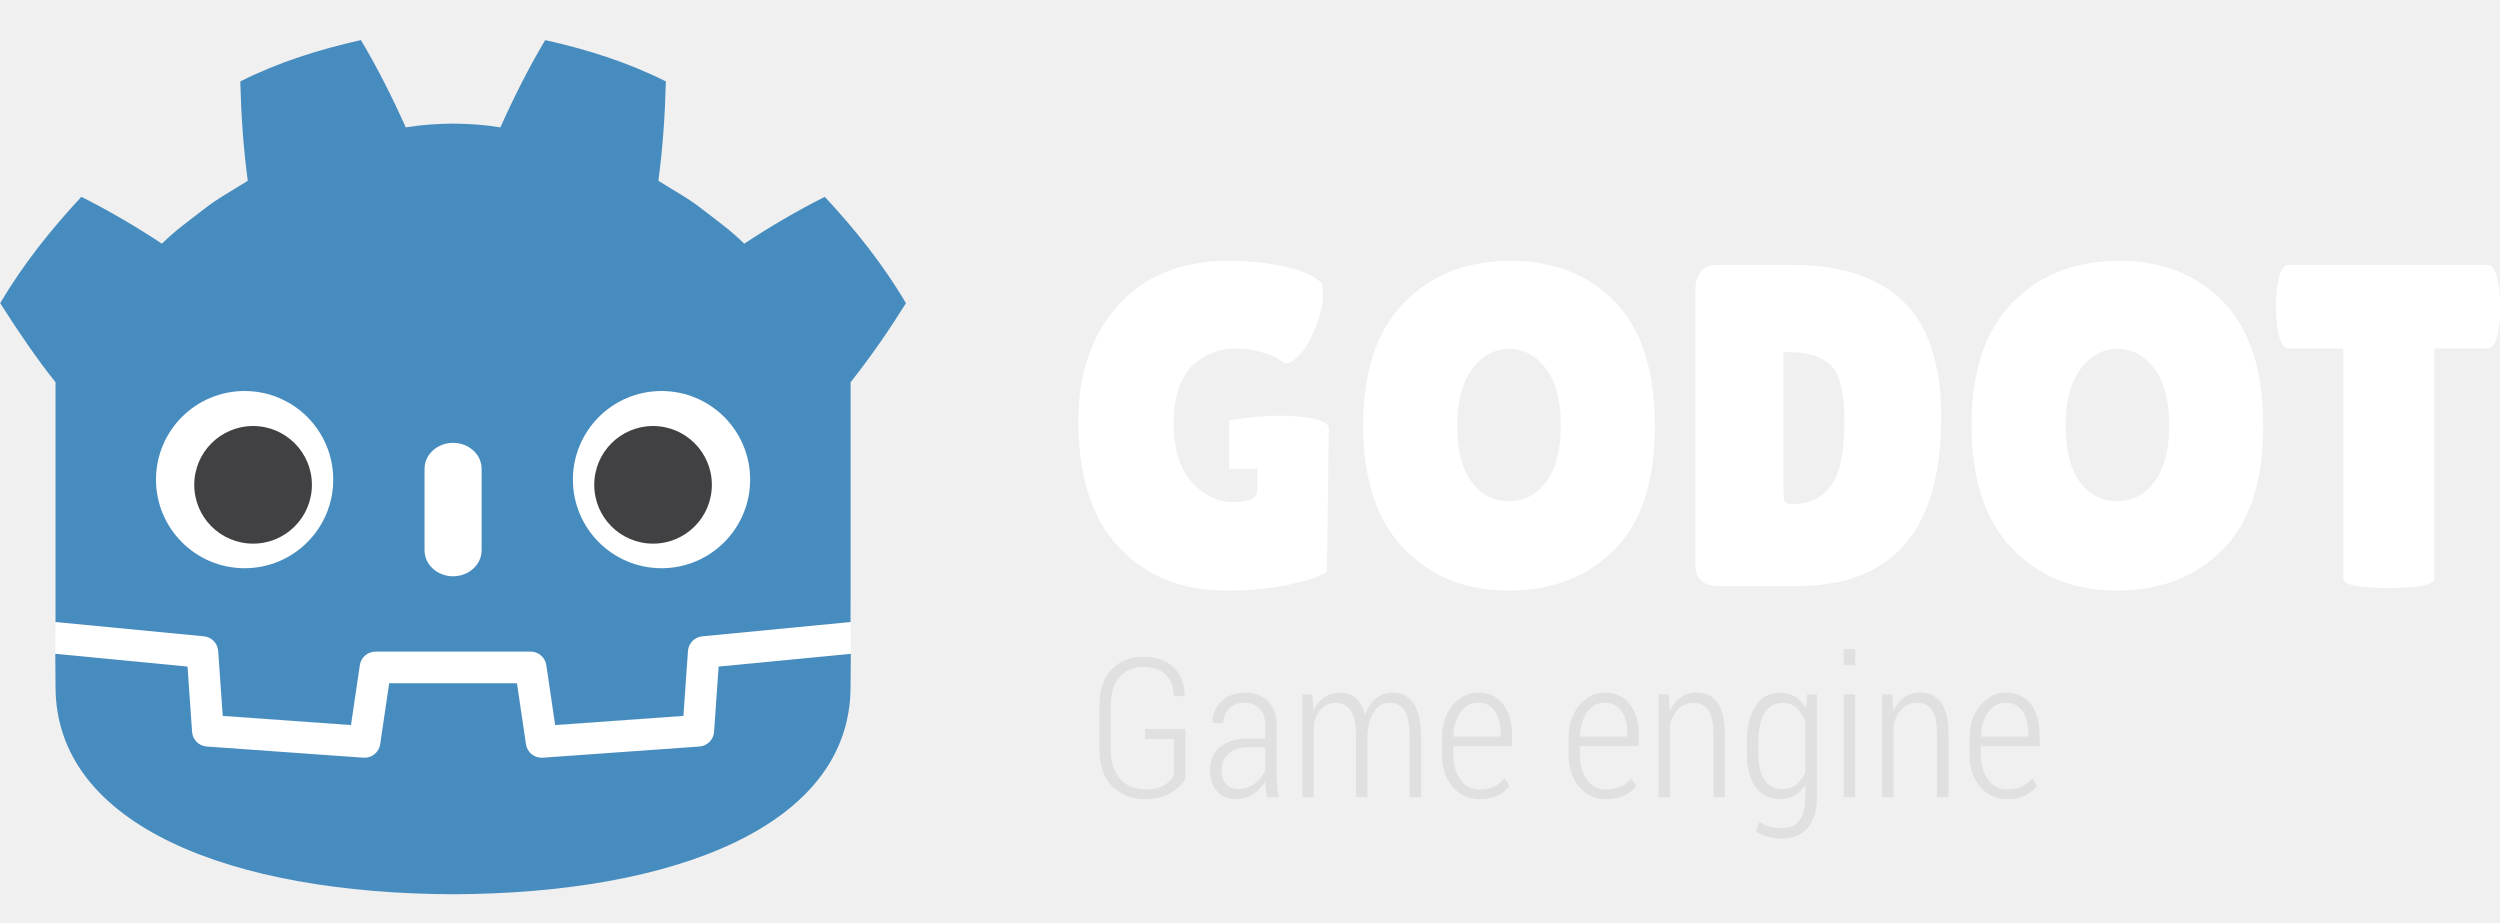
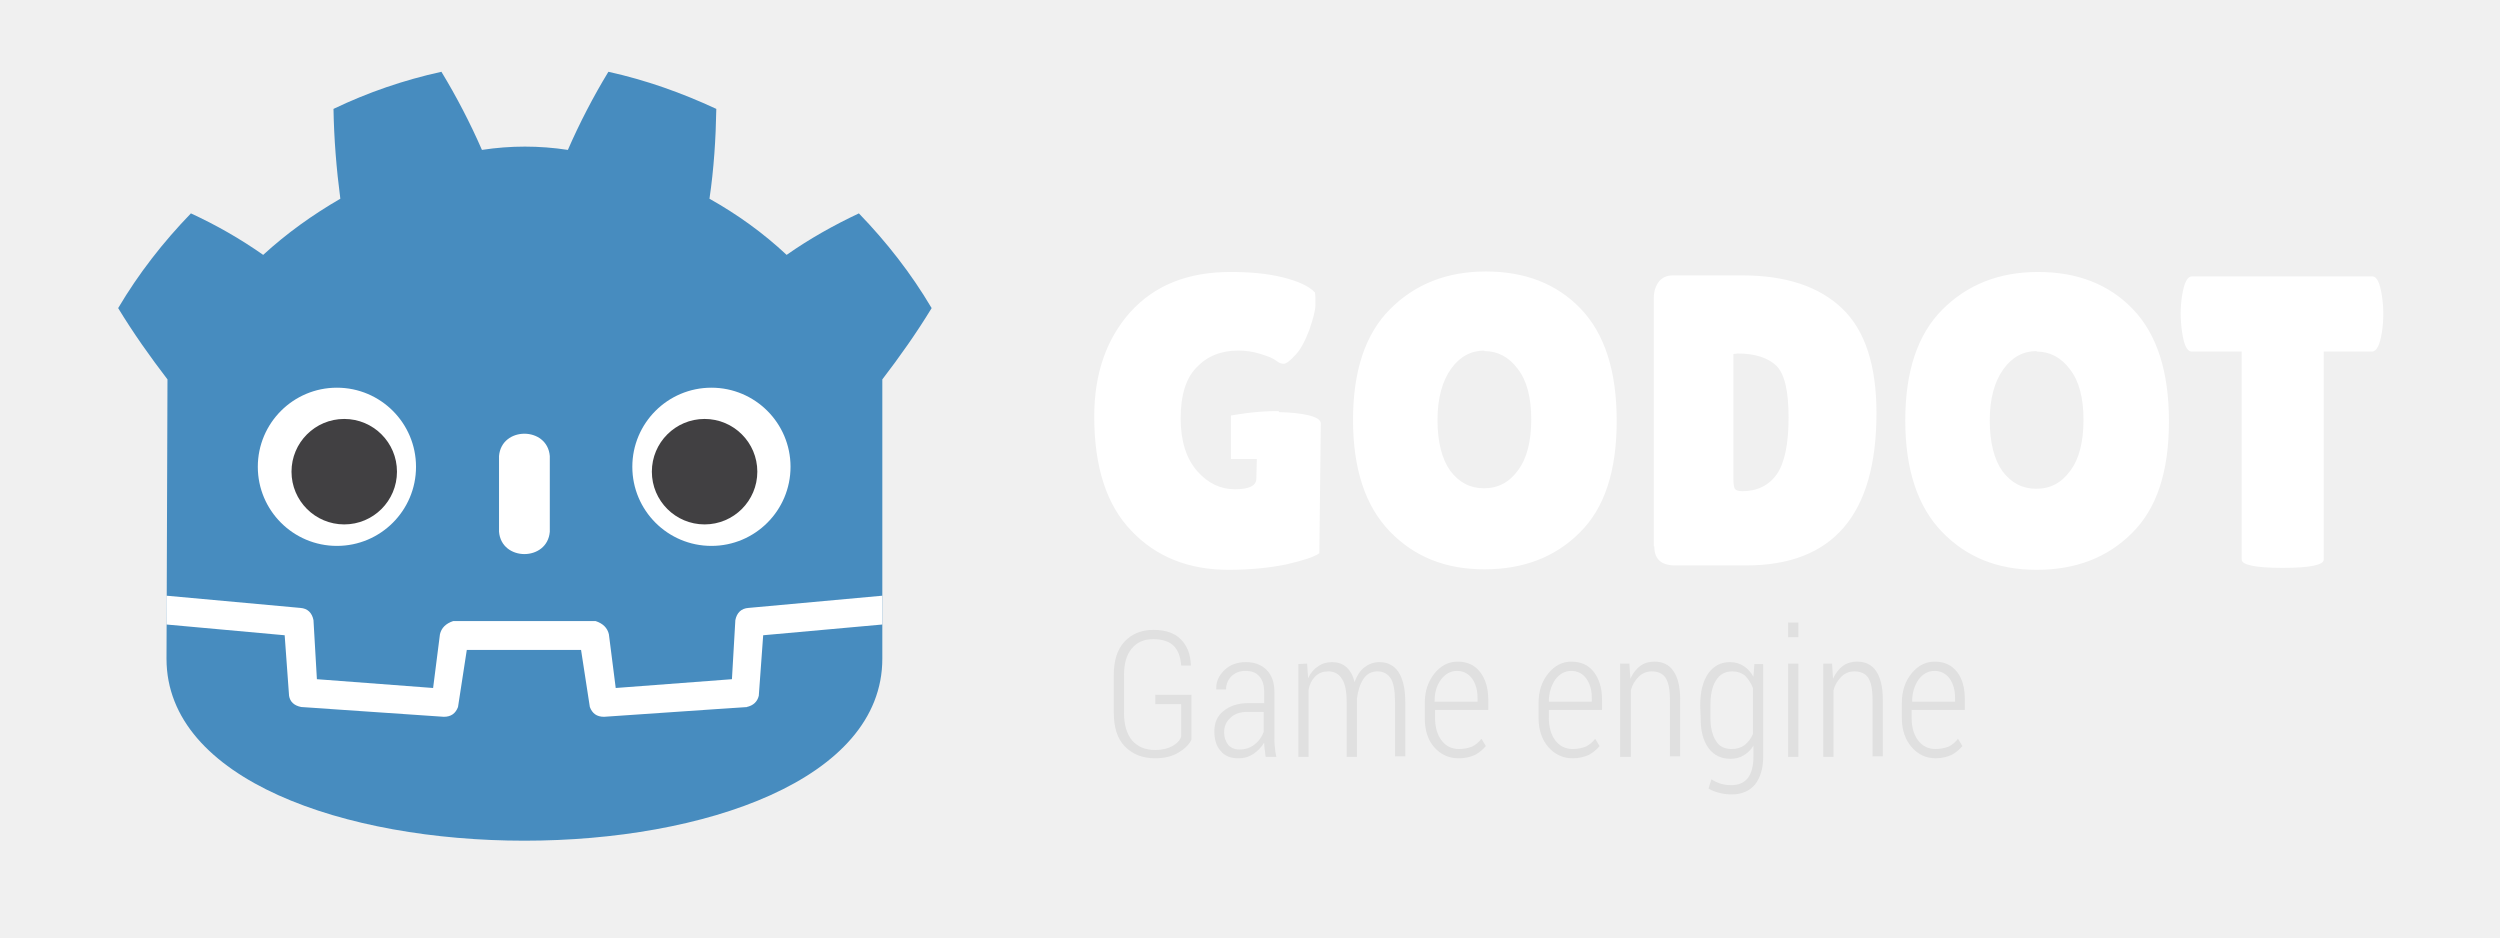
- <svg xmlns="http://www.w3.org/2000/svg" height="69" viewBox="0 0 187 69" width="187">
-   <path d="m91.912 19.51c-3.523 0-6.278 1.11-8.268 3.328-1.991 2.219-2.984 5.1-2.984 8.646 0 4.164 1.016 7.321 3.051 9.471 2.038 2.15 4.712 3.223 8.029 3.223 1.784 0 3.369-.154 4.752-.463 1.385-.308 2.304-.624 2.762-.943l.139-10.736c0-.624-1.647-.908-3.494-.939-1.847-.029-3.961.357-3.961.357v3.606h2.125l-.023 1.605c0 .595-.591.895-1.768.895-1.179 0-2.218-.499-3.121-1.494-.905-.996-1.355-2.452-1.355-4.371 0-1.923.44-3.343 1.32-4.258.879-.914 2.032-1.371 3.449-1.371.595 0 1.211.095 1.852.291.641.194 1.069.376 1.287.547.217.175.424.258.619.258.194 0 .507-.227.941-.686.435-.457.824-1.15 1.168-2.074.342-.929.514-1.641.514-2.147 0-.501-.011-.845-.033-1.027-.48-.526-1.367-.944-2.66-1.254-1.291-.309-2.739-.463-4.34-.463zm21.049 0c-3.237 0-5.879 1.041-7.926 3.121-2.046 2.083-3.07 5.14-3.07 9.18 0 4.037 1.013 7.109 3.035 9.213 2.025 2.103 4.644 3.154 7.857 3.154 3.215 0 5.838-1.011 7.875-3.033 2.037-2.026 3.053-5.114 3.053-9.266 0-4.148-.994-7.251-2.986-9.297-1.988-2.05-4.602-3.072-7.838-3.072zm45.504 0c-3.238 0-5.879 1.041-7.928 3.121-2.046 2.083-3.068 5.14-3.068 9.18 0 4.037 1.01 7.109 3.035 9.213 2.023 2.103 4.643 3.154 7.857 3.154 3.213 0 5.837-1.011 7.873-3.033 2.036-2.026 3.055-5.114 3.055-9.266 0-4.148-.994-7.251-2.984-9.297-1.991-2.05-4.603-3.072-7.84-3.072zm-30.105.309c-.459 0-.83.166-1.115.496-.287.335-.43.787-.43 1.359v20.584c0 1.053.586 1.578 1.752 1.578h5.865c7.182-0 10.773-4.209 10.773-12.627 0-3.935-.943-6.815-2.832-8.645-1.885-1.83-4.647-2.746-8.283-2.746h-5.731zm42.807 0c-.389 0-.665.528-.824 1.58-.069.503-.102 1.019-.102 1.543 0 .527.033 1.041.102 1.543.16 1.055.435 1.58.824 1.58h4.115v17.225c0 .455 1.135.686 3.398.686 2.265 0 3.397-.231 3.397-.686v-17.225h4.014c.389 0 .662-.525.824-1.58.067-.502.102-1.016.102-1.543 0-.524-.034-1.04-.102-1.543-.162-1.052-.436-1.58-.824-1.58h-14.924zm-58.291 6.279c1.099 0 2.019.492 2.762 1.475.743.983 1.115 2.391 1.115 4.221 0 1.831-.36 3.236-1.08 4.219-.721.986-1.66 1.478-2.814 1.478-1.155 0-2.086-.484-2.795-1.459-.71-.972-1.064-2.366-1.064-4.188 0-1.817.371-3.23 1.113-4.236.746-1.005 1.666-1.51 2.764-1.51zm45.504 0c1.099 0 2.018.492 2.762 1.475.743.983 1.115 2.391 1.115 4.221 0 1.831-.361 3.236-1.082 4.219-.72.986-1.657 1.478-2.812 1.478-1.155 0-2.089-.484-2.797-1.459-.708-.972-1.062-2.366-1.062-4.188 0-1.817.372-3.23 1.113-4.236.745-1.005 1.666-1.51 2.764-1.51zm-24.977.238h.344c1.464 0 2.533.335 3.209.998.672.662 1.01 2.086 1.01 4.271 0 2.185-.323 3.745-.977 4.682-.652.938-1.606 1.408-2.865 1.408-.342 0-.549-.063-.617-.189-.069-.127-.104-.429-.104-.908v-10.262z" fill="#fff" />
-   <path d="m137.91 48.551v1.211h.859v-1.211zm-52.396.59c-.997 0-1.796.324-2.393.965-.597.646-.895 1.571-.895 2.777v3.074c0 1.233.316 2.176.947 2.832.633.661 1.467.988 2.504.988.786 0 1.432-.161 1.941-.486.51-.323.859-.679 1.049-1.068v-3.688h-3.006v.748h2.147v2.693c-.138.301-.381.554-.732.762-.35.211-.817.314-1.398.314-.796 0-1.427-.263-1.895-.787-.468-.528-.703-1.294-.703-2.299v-3.092c0-.969.218-1.708.652-2.217.436-.51 1.03-.764 1.781-.764.743 0 1.306.19 1.684.566.38.379.583.915.611 1.611h.795l.014-.041c-.024-.908-.305-1.618-.838-2.127-.535-.507-1.291-.764-2.266-.764zm7.613 2.664c-.719 0-1.311.225-1.772.678-.462.454-.681.966-.658 1.545l.014.041.797.008c0-.427.148-.785.443-1.078.297-.295.675-.441 1.133-.441.493 0 .875.154 1.152.459.272.309.41.737.41 1.279v.945h-1.342c-.857 0-1.538.211-2.039.635-.501.424-.752.995-.752 1.707 0 .674.174 1.208.518 1.603.346.394.835.592 1.471.592.455 0 .867-.124 1.238-.373.372-.248.673-.564.906-.945 0 .174.011.345.031.518.021.169.053.386.096.652h.889c-.062-.248-.102-.496-.127-.754-.024-.254-.037-.521-.037-.795v-3.768c0-.806-.218-1.427-.652-1.861-.437-.431-1.008-.646-1.719-.646zm7.115 0c-.455 0-.851.115-1.188.346-.335.234-.605.564-.807.99l-.074-1.193h-.752v7.682h.854v-5.529c.118-.473.312-.847.586-1.119.272-.271.634-.408 1.082-.408.469 0 .833.195 1.096.588.264.393.393 1.051.393 1.971v4.498h.854v-4.621-.199c.062-.645.234-1.179.512-1.605.279-.427.669-.637 1.166-.637.473 0 .839.192 1.094.574.253.381.383 1.044.383 1.986v4.502h.857v-4.486c0-1.133-.185-1.973-.557-2.519-.37-.545-.893-.818-1.566-.818-.489 0-.912.146-1.26.439-.348.292-.615.696-.805 1.207-.148-.554-.382-.966-.697-1.238-.315-.273-.706-.408-1.17-.408zm10.316 0c-.744-0-1.38.321-1.908.961-.527.643-.789 1.45-.789 2.42v1.275c0 .968.263 1.762.787 2.383.526.622 1.203.934 2.031.934.516 0 .958-.09 1.324-.266.367-.176.667-.413.898-.707l-.35-.605c-.217.274-.478.484-.783.633-.305.146-.67.221-1.09.221-.604 0-1.086-.245-1.441-.74-.354-.494-.533-1.114-.533-1.857v-.639h4.396v-.844c0-.967-.224-1.737-.67-2.311-.445-.573-1.068-.857-1.873-.857zm9.473 0c-.744-0-1.378.321-1.908.961-.526.643-.791 1.45-.791 2.42v1.275c0 .968.262 1.762.789 2.383.525.622 1.203.934 2.031.934.516 0 .956-.09 1.322-.266.367-.176.668-.413.9-.707l-.348-.605c-.22.274-.481.484-.787.633-.304.146-.666.221-1.088.221-.607 0-1.088-.245-1.441-.74-.356-.494-.533-1.114-.533-1.857v-.639h4.394v-.844c0-.967-.223-1.737-.668-2.311-.444-.573-1.07-.857-1.873-.857zm6.867 0c-.456 0-.853.125-1.189.369-.34.243-.61.592-.814 1.043l-.07-1.27h-.762v7.682h.854v-5.482c.146-.479.366-.859.66-1.145.293-.288.658-.43 1.094-.43.486 0 .859.178 1.113.533.256.356.385.968.385 1.846v4.678h.859v-4.686c0-1.074-.184-1.866-.553-2.375-.365-.51-.89-.764-1.576-.764zm6.254 0c-.777 0-1.386.329-1.824.984-.442.659-.662 1.533-.662 2.621l.002 1.051c0 1.003.218 1.807.656 2.41.437.604 1.043.906 1.814.906.416 0 .784-.091 1.1-.275.317-.183.585-.449.803-.795v.93c0 .759-.148 1.33-.441 1.727-.292.391-.743.588-1.353.588-.304 0-.598-.041-.881-.125-.286-.081-.543-.196-.773-.346l-.236.748c.27.152.579.273.928.365.348.092.674.139.977.139.842 0 1.494-.273 1.953-.811.459-.54.686-1.301.686-2.285v-7.689h-.723l-.084 1.068c-.215-.385-.483-.688-.807-.895-.323-.211-.702-.316-1.133-.316zm10.467 0c-.454 0-.851.125-1.19.369-.339.243-.609.592-.814 1.043l-.07-1.27h-.76v7.682h.854v-5.482c.146-.479.366-.859.66-1.145.293-.288.658-.43 1.094-.43.488 0 .857.178 1.113.533.255.356.385.968.385 1.846v4.678h.857v-4.686c0-1.074-.181-1.866-.549-2.375-.366-.51-.894-.764-1.58-.764zm6.404 0c-.743-0-1.378.321-1.906.961-.527.643-.791 1.45-.791 2.42v1.275c0 .968.263 1.762.789 2.383.524.622 1.201.934 2.031.934.515 0 .957-.09 1.322-.266.367-.176.667-.413.9-.707l-.35-.605c-.219.274-.48.484-.787.633-.304.146-.666.221-1.086.221-.607 0-1.089-.245-1.443-.74-.355-.494-.533-1.114-.533-1.857v-.639h4.396v-.844c0-.967-.224-1.737-.668-2.311-.446-.573-1.071-.857-1.875-.857zm-12.113.143v7.682h.859v-7.682zm-27.352.609c.53 0 .945.208 1.244.627.298.419.445.946.445 1.58v.33h-3.543c.014-.717.193-1.319.537-1.807.344-.486.782-.73 1.316-.73zm9.473 0c.53 0 .944.208 1.242.627.3.419.447.946.447 1.58v.33h-3.543c.015-.717.193-1.319.535-1.807.344-.486.783-.73 1.318-.73zm29.992 0c.531 0 .946.208 1.244.627.299.419.445.946.445 1.58v.33h-3.543c.015-.717.194-1.319.537-1.807.342-.486.781-.73 1.316-.73zm-16.686.016c.421 0 .77.125 1.047.375.277.255.497.587.656.996v3.805c-.166.397-.39.709-.674.934-.285.225-.631.336-1.043.336-.601 0-1.054-.23-1.35-.695-.3-.461-.447-1.082-.447-1.861v-1.051c0-.842.151-1.527.455-2.053.301-.525.755-.785 1.355-.785zm-40.057 3.328h1.365v1.662c-.153.421-.41.768-.777 1.041-.367.272-.788.406-1.26.406-.393 0-.698-.128-.916-.389-.218-.26-.326-.596-.326-1.006 0-.485.173-.894.521-1.221.348-.329.812-.494 1.393-.494z" fill="#e0e0e0" />
-   <path d="m0 0s-.325 1.994-.515 1.976l-36.182-3.491c-2.879-.278-5.115-2.574-5.317-5.459l-.994-14.247-27.992-1.997-1.904 12.912c-.424 2.872-2.932 5.037-5.835 5.037h-38.188c-2.902 0-5.41-2.165-5.834-5.037l-1.905-12.912-27.992 1.997-.994 14.247c-.202 2.886-2.438 5.182-5.317 5.46l-36.2 3.49c-.187.018-.324-1.978-.511-1.978l-.049-7.83 30.658-4.944 1.004-14.374c.203-2.91 2.551-5.263 5.463-5.472l38.551-2.75c.146-.01.29-.016.434-.016 2.897 0 5.401 2.166 5.825 5.038l1.959 13.286h28.005l1.959-13.286c.423-2.871 2.93-5.037 5.831-5.037.142 0 .284.005.423.015l38.556 2.75c2.911.209 5.26 2.562 5.463 5.472l1.003 14.374 30.645 4.966z" fill="#fff" transform="matrix(.3038975 0 0 -.3038975 63.62095 46.53211)" />
-   <path d="m0 0v-47.514-6.035-5.492c.108-.001.216-.005.323-.015l36.196-3.49c1.896-.183 3.382-1.709 3.514-3.609l1.116-15.978 31.574-2.253 2.175 14.747c.282 1.912 1.922 3.329 3.856 3.329h38.188c1.933 0 3.573-1.417 3.855-3.329l2.175-14.747 31.575 2.253 1.115 15.978c.133 1.9 1.618 3.425 3.514 3.609l36.182 3.49c.107.01.214.014.322.015v4.711l.015.005v54.325c5.097 6.416 9.923 13.494 13.621 19.449-5.651 9.62-12.575 18.217-19.976 26.182-6.864-3.455-13.531-7.369-19.828-11.534-3.151 3.132-6.7 5.694-10.186 8.372-3.425 2.751-7.285 4.768-10.946 7.118 1.09 8.117 1.629 16.108 1.846 24.448-9.446 4.754-19.519 7.906-29.708 10.17-4.068-6.837-7.788-14.241-11.028-21.479-3.842.642-7.702.88-11.567.926v.006c-.027 0-.052-.006-.075-.006-.024 0-.049.006-.073.006v-.006c-3.872-.046-7.729-.284-11.572-.926-3.238 7.238-6.956 14.642-11.03 21.479-10.184-2.264-20.258-5.416-29.703-10.17.216-8.34.755-16.331 1.848-24.448-3.668-2.35-7.523-4.367-10.949-7.118-3.481-2.678-7.036-5.24-10.188-8.372-6.297 4.165-12.962 8.079-19.828 11.534-7.401-7.965-14.321-16.562-19.974-26.182 4.443-6.974 9.208-13.983 13.621-19.449z" fill="#478cbf" transform="matrix(.3038975 0 0 -.3038975 4.154146 28.58969)" />
-   <path d="m0 0-1.121-16.063c-.135-1.936-1.675-3.477-3.611-3.616l-38.555-2.751c-.094-.007-.188-.01-.281-.01-1.916 0-3.569 1.406-3.852 3.33l-2.211 14.994h-31.459l-2.211-14.994c-.297-2.018-2.101-3.469-4.133-3.32l-38.555 2.751c-1.936.139-3.476 1.68-3.611 3.616l-1.121 16.063-32.547 3.138c.015-3.498.06-7.33.06-8.093 0-34.374 43.605-50.896 97.781-51.086h.066.067c54.176.19 97.766 16.712 97.766 51.086 0 .777.047 4.593.063 8.093z" fill="#478cbf" transform="matrix(.3038975 0 0 -.3038975 53.75273 49.85909)" />
-   <path d="m0 0c0-12.052-9.765-21.815-21.813-21.815-12.042 0-21.81 9.763-21.81 21.815 0 12.044 9.768 21.802 21.81 21.802 12.048 0 21.813-9.758 21.813-21.802" fill="#fff" transform="matrix(.3038975 0 0 -.3038975 24.92565 35.87311)" />
-   <path d="m0 0c0-7.994-6.479-14.473-14.479-14.473-7.996 0-14.479 6.479-14.479 14.473s6.483 14.479 14.479 14.479c8 0 14.479-6.485 14.479-14.479" fill="#414042" transform="matrix(.3038975 0 0 -.3038975 23.3306 36.26631)" />
-   <path d="m0 0c-3.878 0-7.021 2.858-7.021 6.381v20.081c0 3.52 3.143 6.381 7.021 6.381s7.028-2.861 7.028-6.381v-20.081c0-3.523-3.15-6.381-7.028-6.381" fill="#fff" transform="matrix(.3038975 0 0 -.3038975 33.88927 43.10575)" />
-   <path d="m0 0c0-12.052 9.765-21.815 21.815-21.815 12.041 0 21.808 9.763 21.808 21.815 0 12.044-9.767 21.802-21.808 21.802-12.05 0-21.815-9.758-21.815-21.802" fill="#fff" transform="matrix(.3038975 0 0 -.3038975 42.85401 35.87311)" />
-   <path d="m0 0c0-7.994 6.477-14.473 14.471-14.473 8.002 0 14.479 6.479 14.479 14.473s-6.477 14.479-14.479 14.479c-7.994 0-14.471-6.485-14.471-14.479" fill="#414042" transform="matrix(.3038975 0 0 -.3038975 44.44945 36.26631)" />
+ <svg xmlns="http://www.w3.org/2000/svg" height="192" viewBox="0 0 512 192" width="512" version="1.1" id="application_logo">
+   <defs id="base_definitions" />
+   <g id="base_layer">
+     <path id="head" d="m 90.4,14.7 c -7.7,1.7 -15,4.2 -22.1,7.6 0.1,6.1 0.6,12.3 1.4,18.4 -5.7,3.3 -11,7.1 -15.8,11.5 -4.7,-3.3 -9.6,-6.1 -14.8,-8.5 -5.7,5.9 -10.7,12.3 -14.9,19.4 3.1,5.1 6.5,9.9 10.1,14.6 l -0.2,57.2 c 0,49.7 146.6,49.7 146.6,0 V 77.7 c 3.6,-4.7 7,-9.5 10.1,-14.6 -4.2,-7.1 -9.2,-13.5 -14.9,-19.4 -5.1,2.4 -10.1,5.2 -14.8,8.5 -4.8,-4.5 -10.1,-8.3 -15.8,-11.5 0.9,-6.1 1.3,-12.3 1.4,-18.4 -7.1,-3.3 -14.4,-5.9 -22.1,-7.6 -3.1,5.1 -5.9,10.5 -8.3,16 -5.9,-0.9 -11.7,-0.9 -17.6,0 -2.4,-5.5 -5.2,-10.9 -8.3,-16 z" fill="#478cbf" />
+     <path id="mouth" d="m 180.7,122 -27.4,2.5 c -1.5,0.1 -2.4,1 -2.7,2.5 l -0.7,12.1 -23.8,1.8 -1.4,-11 c -0.3,-1.3 -1.2,-2.2 -2.7,-2.7 H 92.8 c -1.5,0.5 -2.4,1.4 -2.7,2.7 l -1.4,11 -23.8,-1.8 -0.7,-12.1 c -0.3,-1.5 -1.2,-2.4 -2.7,-2.5 L 34.1,122 v 5.9 l 24.2,2.2 0.9,12.4 c 0.2,1.2 1,2 2.5,2.3 l 29.2,2 c 1.5,0 2.4,-0.7 2.9,-2 l 1.8,-11.7 H 119 l 1.8,11.7 c 0.5,1.3 1.4,2 2.9,2 l 29.2,-2 c 1.4,-0.3 2.2,-1.1 2.5,-2.3 l 0.9,-12.4 24.4,-2.2 z" fill="#ffffff" />
+     <circle cx="69" cy="95.6" r="16.2" id="eye_l" fill="#ffffff" />
+     <circle cx="145.7" cy="95.6" r="16.2" id="eye_r" fill="#ffffff" />
+     <path d="m 102.2,108.9 c 0.5,6.1 9.9,6.1 10.4,0 V 93.4 c -0.5,-6.1 -9.9,-6.1 -10.4,0 z" id="nose" fill="#ffffff" />
+     <path fill="#ffffff" d="m 261.9,84.2 c -4.6,-0.1 -9.8,0.9 -9.8,0.9 v 8.9 h 5.3 l -0.1,4 c 0,1.5 -1.5,2.2 -4.4,2.2 -2.9,0 -5.5,-1.2 -7.7,-3.7 -2.2,-2.5 -3.4,-6.1 -3.4,-10.8 0,-4.8 1.1,-8.3 3.3,-10.5 2.2,-2.3 5,-3.4 8.5,-3.4 1.5,0 3,0.2 4.6,0.7 1.6,0.5 2.6,0.9 3.2,1.4 0.5,0.4 1,0.6 1.5,0.6 0.5,0 1.3,-0.6 2.3,-1.7 1.1,-1.1 2,-2.8 2.9,-5.1 0.8,-2.3 1.3,-4.1 1.3,-5.3 0,-1.2 -0,-2.1 -0.1,-2.5 -1.2,-1.3 -3.4,-2.3 -6.6,-3.1 -3.2,-0.8 -6.8,-1.1 -10.7,-1.1 -8.7,0 -15.5,2.7 -20.5,8.2 -4.9,5.5 -7.4,12.6 -7.4,21.4 0,10.3 2.5,18.1 7.6,23.4 5,5.3 11.7,8 19.9,8 4.4,0 8.3,-0.4 11.8,-1.1 3.4,-0.8 5.7,-1.5 6.8,-2.3 l 0.3,-26.6 c 0,-1.5 -4.1,-2.2 -8.6,-2.3 z m 42.1,-12.4 c -2.7,0 -5,1.2 -6.8,3.7 -1.8,2.5 -2.8,6 -2.8,10.5 0,4.5 0.9,8 2.6,10.4 1.8,2.4 4.1,3.6 6.9,3.6 2.9,0 5.2,-1.2 7,-3.7 1.8,-2.4 2.7,-5.9 2.7,-10.4 0,-4.5 -0.9,-8 -2.8,-10.4 -1.8,-2.4 -4.1,-3.6 -6.8,-3.6 m -0,44.7 c -8,0 -14.4,-2.6 -19.4,-7.8 -5,-5.2 -7.5,-12.8 -7.5,-22.8 0,-10 2.5,-17.6 7.6,-22.7 5.1,-5.1 11.6,-7.7 19.6,-7.7 8,0 14.5,2.5 19.4,7.6 4.9,5.1 7.4,12.7 7.4,23 0,10.3 -2.5,17.9 -7.6,22.9 -5,5 -11.5,7.5 -19.5,7.5 m 51,-44.1 v 25.4 c 0,1.2 0.1,1.9 0.3,2.2 0.2,0.3 0.7,0.5 1.5,0.5 3.1,0 5.5,-1.2 7.1,-3.5 1.6,-2.3 2.4,-6.2 2.4,-11.6 0,-5.4 -0.8,-8.9 -2.5,-10.6 -1.7,-1.6 -4.3,-2.5 -7.9,-2.5 z m -16.3,39.4 v -50.9 c 0,-1.4 0.4,-2.5 1.1,-3.4 0.7,-0.8 1.6,-1.2 2.8,-1.2 h 14.2 c 9,0 15.8,2.3 20.5,6.8 4.7,4.5 7,11.7 7,21.4 0,20.8 -8.9,31.2 -26.7,31.2 h -14.5 c -2.9,0 -4.3,-1.3 -4.3,-3.9 m 78.3,-40 c -2.7,0 -5,1.2 -6.8,3.7 -1.8,2.5 -2.8,6 -2.8,10.5 0,4.5 0.9,8 2.6,10.4 1.8,2.4 4.1,3.6 6.9,3.6 2.9,0 5.2,-1.2 7,-3.7 1.8,-2.4 2.7,-5.9 2.7,-10.4 0,-4.5 -0.9,-8 -2.8,-10.4 -1.8,-2.4 -4.1,-3.6 -6.8,-3.6 m -0,44.7 c -8,0 -14.4,-2.6 -19.4,-7.8 -5,-5.2 -7.5,-12.8 -7.5,-22.8 0,-10 2.5,-17.6 7.6,-22.7 5.1,-5.1 11.6,-7.7 19.6,-7.7 8,0 14.5,2.5 19.4,7.6 4.9,5.1 7.4,12.7 7.4,23 0,10.3 -2.5,17.9 -7.6,22.9 -5,5 -11.5,7.5 -19.5,7.5 m 58.8,-2.1 c 0,1.1 -2.8,1.7 -8.4,1.7 -5.6,0 -8.4,-0.6 -8.4,-1.7 v -42.6 h -10.2 c -1,0 -1.6,-1.3 -2,-3.9 a 28.1,28.1 0 0 1 -0.3,-3.8 c 0,-1.3 0.1,-2.6 0.3,-3.8 0.4,-2.6 1.1,-3.9 2,-3.9 h 36.9 c 1,0 1.6,1.3 2,3.9 0.2,1.2 0.3,2.5 0.3,3.8 0,1.3 -0.1,2.6 -0.3,3.8 -0.4,2.6 -1.1,3.9 -2,3.9 h -9.9 z" id="godot_text" />
+     <path fill="#e0e0e0" d="m 244,151.5 c -0.5,1 -1.3,1.8 -2.6,2.6 -1.3,0.8 -2.9,1.2 -4.8,1.2 -2.6,0 -4.6,-0.8 -6.2,-2.4 -1.6,-1.6 -2.3,-4 -2.3,-7 v -7.6 c 0,-3 0.7,-5.3 2.2,-6.9 1.5,-1.6 3.5,-2.4 5.9,-2.4 2.4,0 4.3,0.6 5.6,1.9 1.3,1.3 2,3 2.1,5.3 l -0,0.1 h -2 c -0.1,-1.7 -0.6,-3.1 -1.5,-4 -0.9,-0.9 -2.3,-1.4 -4.2,-1.4 -1.9,0 -3.3,0.6 -4.4,1.9 -1.1,1.3 -1.6,3.1 -1.6,5.5 v 7.7 c 0,2.5 0.6,4.4 1.7,5.7 1.2,1.3 2.7,1.9 4.7,1.9 1.4,0 2.6,-0.3 3.5,-0.8 0.9,-0.5 1.5,-1.1 1.8,-1.9 v -6.7 h -5.3 v -1.9 h 7.4 z m 9.8,2 c 1.2,0 2.2,-0.3 3.1,-1 0.9,-0.7 1.5,-1.5 1.9,-2.6 v -4.1 h -3.4 c -1.4,0 -2.6,0.4 -3.4,1.2 -0.9,0.8 -1.3,1.8 -1.3,3 0,1 0.3,1.8 0.8,2.5 0.5,0.6 1.3,1 2.3,1 m 5.4,1.5 a 49.6,49.6 0 0 1 -0.2,-1.6 10.9,10.9 0 0 1 -0.1,-1.3 7.4,7.4 0 0 1 -2.2,2.3 c -0.9,0.6 -1.9,0.9 -3.1,0.9 -1.6,0 -2.8,-0.5 -3.6,-1.5 -0.9,-1 -1.3,-2.3 -1.3,-4 0,-1.8 0.6,-3.2 1.9,-4.2 1.2,-1 2.9,-1.6 5,-1.6 h 3.3 v -2.3 c 0,-1.3 -0.3,-2.4 -1,-3.2 -0.7,-0.8 -1.6,-1.1 -2.9,-1.1 -1.1,0 -2.1,0.4 -2.8,1.1 -0.7,0.7 -1.1,1.6 -1.1,2.7 l -2,-0 -0,-0.1 c -0.1,-1.4 0.5,-2.7 1.6,-3.8 1.1,-1.1 2.6,-1.7 4.4,-1.7 1.8,0 3.2,0.5 4.3,1.6 1.1,1.1 1.6,2.6 1.6,4.6 v 9.3 c 0,0.7 0,1.3 0.1,2 a 12.4,12.4 0 0 0 0.3,1.9 z m 8.5,-19.1 0.2,3 c 0.5,-1.1 1.2,-1.9 2,-2.4 0.8,-0.6 1.8,-0.9 2.9,-0.9 1.1,0 2.1,0.3 2.9,1 0.8,0.7 1.4,1.7 1.7,3.1 0.5,-1.3 1.1,-2.3 2,-3 0.9,-0.7 1.9,-1.1 3.1,-1.1 1.7,0 3,0.7 3.9,2 0.9,1.4 1.4,3.4 1.4,6.2 v 11.1 h -2.1 v -11.1 c 0,-2.3 -0.3,-4 -0.9,-4.9 -0.6,-0.9 -1.5,-1.4 -2.7,-1.4 -1.2,0 -2.2,0.5 -2.9,1.6 -0.7,1.1 -1.1,2.4 -1.3,4 v 11.9 h -2.1 v -11.1 c 0,-2.3 -0.3,-3.9 -1,-4.9 -0.6,-1 -1.6,-1.5 -2.7,-1.5 -1.1,0 -2,0.3 -2.7,1 -0.7,0.7 -1.2,1.6 -1.4,2.8 v 13.7 h -2.1 v -19 z m 30.7,1.5 c -1.3,0 -2.4,0.6 -3.3,1.8 -0.9,1.2 -1.3,2.7 -1.3,4.5 h 8.8 v -0.8 c 0,-1.6 -0.4,-2.9 -1.1,-3.9 -0.7,-1 -1.8,-1.6 -3.1,-1.6 m 0.3,17.9 c -2,0 -3.7,-0.8 -5,-2.3 -1.3,-1.5 -1.9,-3.5 -1.9,-5.9 v -3.2 c 0,-2.4 0.7,-4.4 2,-6 1.3,-1.6 2.9,-2.4 4.7,-2.4 2,0 3.5,0.7 4.6,2.1 1.1,1.4 1.7,3.3 1.7,5.7 v 2.1 h -10.9 v 1.6 c 0,1.8 0.4,3.4 1.3,4.6 0.9,1.2 2.1,1.8 3.6,1.8 1,0 1.9,-0.2 2.7,-0.5 a 5.6,5.6 0 0 0 1.9,-1.6 l 0.9,1.5 c -0.6,0.7 -1.3,1.3 -2.2,1.8 -0.9,0.4 -2,0.7 -3.3,0.7 M 321.8,137.4 c -1.3,0 -2.4,0.6 -3.3,1.8 -0.8,1.2 -1.3,2.7 -1.3,4.5 h 8.8 v -0.8 c 0,-1.6 -0.4,-2.9 -1.1,-3.9 -0.7,-1 -1.8,-1.6 -3.1,-1.6 m 0.3,17.9 c -2,0 -3.7,-0.8 -5,-2.3 -1.3,-1.5 -2,-3.5 -2,-5.9 v -3.2 c 0,-2.4 0.7,-4.4 2,-6 1.3,-1.6 2.9,-2.4 4.7,-2.4 2,0 3.5,0.7 4.6,2.1 1.1,1.4 1.7,3.3 1.7,5.7 v 2.1 H 317.2 v 1.6 c 0,1.8 0.4,3.4 1.3,4.6 0.9,1.2 2.1,1.8 3.6,1.8 1,0 1.9,-0.2 2.7,-0.5 a 5.6,5.6 0 0 0 1.9,-1.6 l 0.9,1.5 c -0.6,0.7 -1.3,1.3 -2.2,1.8 -0.9,0.4 -2,0.7 -3.3,0.7 m 11.6,-19.4 0.2,3.1 c 0.5,-1.1 1.2,-2 2,-2.6 0.8,-0.6 1.8,-0.9 2.9,-0.9 1.7,0 3,0.6 3.9,1.9 0.9,1.3 1.4,3.2 1.4,5.9 v 11.6 H 342 V 143.4 c 0,-2.2 -0.3,-3.7 -0.9,-4.6 -0.6,-0.9 -1.6,-1.3 -2.8,-1.3 -1.1,0 -2,0.4 -2.7,1.1 -0.7,0.7 -1.3,1.6 -1.6,2.8 v 13.6 H 331.8 V 135.9 Z m 16.6,11.2 c 0,1.9 0.4,3.5 1.1,4.6 0.7,1.2 1.8,1.7 3.3,1.7 1,0 1.9,-0.3 2.6,-0.8 0.7,-0.6 1.3,-1.3 1.7,-2.3 v -9.4 c -0.4,-1 -0.9,-1.8 -1.6,-2.5 -0.7,-0.6 -1.6,-0.9 -2.6,-0.9 -1.5,0 -2.6,0.6 -3.4,1.9 -0.8,1.3 -1.1,3 -1.1,5.1 z m -2.1,-2.6 c 0,-2.7 0.5,-4.9 1.6,-6.5 1.1,-1.6 2.6,-2.4 4.5,-2.4 1.1,0 2,0.3 2.8,0.8 0.8,0.5 1.5,1.3 2,2.2 l 0.2,-2.6 h 1.8 v 19 c 0,2.4 -0.6,4.3 -1.7,5.7 -1.1,1.3 -2.7,2 -4.8,2 -0.8,0 -1.6,-0.1 -2.4,-0.3 -0.9,-0.2 -1.6,-0.5 -2.3,-0.9 l 0.6,-1.9 a 7.1,7.1 0 0 0 1.9,0.9 7.6,7.6 0 0 0 2.2,0.3 c 1.5,0 2.6,-0.5 3.4,-1.5 0.7,-1 1.1,-2.4 1.1,-4.3 v -2.3 c -0.5,0.9 -1.2,1.5 -2,2 -0.8,0.5 -1.7,0.7 -2.7,0.7 -1.9,0 -3.4,-0.7 -4.5,-2.2 -1.1,-1.5 -1.6,-3.5 -1.6,-6 z m 20.1,10.5 h -2.1 V 135.9 h 2.1 z m 0,-24.5 h -2.1 v -3 h 2.1 z m 6.9,5.4 0.2,3.1 c 0.5,-1.1 1.2,-2 2,-2.6 0.8,-0.6 1.8,-0.9 2.9,-0.9 1.7,0 3,0.6 3.9,1.9 0.9,1.3 1.4,3.2 1.4,5.9 v 11.6 h -2.1 V 143.4 c 0,-2.2 -0.3,-3.7 -0.9,-4.6 -0.6,-0.9 -1.6,-1.3 -2.8,-1.3 -1.1,0 -2,0.4 -2.7,1.1 -0.7,0.7 -1.3,1.6 -1.6,2.8 v 13.6 h -2.1 V 135.9 Z m 21,1.5 c -1.3,0 -2.4,0.6 -3.3,1.8 -0.8,1.2 -1.3,2.7 -1.3,4.5 h 8.8 v -0.8 c 0,-1.6 -0.4,-2.9 -1.1,-3.9 -0.7,-1 -1.8,-1.6 -3.1,-1.6 m 0.3,17.9 c -2.1,0 -3.7,-0.8 -5,-2.3 -1.3,-1.5 -2,-3.5 -2,-5.9 v -3.2 c 0,-2.4 0.7,-4.4 2,-6 1.3,-1.6 2.9,-2.4 4.7,-2.4 2,0 3.5,0.7 4.6,2.1 1.1,1.4 1.6,3.3 1.6,5.7 v 2.1 h -10.9 v 1.6 c 0,1.8 0.4,3.4 1.3,4.6 0.9,1.2 2.1,1.8 3.6,1.8 1,0 1.9,-0.2 2.7,-0.5 a 5.6,5.6 0 0 0 1.9,-1.6 l 0.9,1.5 c -0.6,0.7 -1.3,1.3 -2.2,1.8 -0.9,0.4 -2,0.7 -3.3,0.7" id="game_engine_text" />
+     <circle cx="70.5" cy="96.6" r="10.8" id="pupil_l" fill="#414042" />
+     <circle cx="144.3" cy="96.6" r="10.8" id="pupil_r" fill="#414042" />
+   </g>
</svg>
